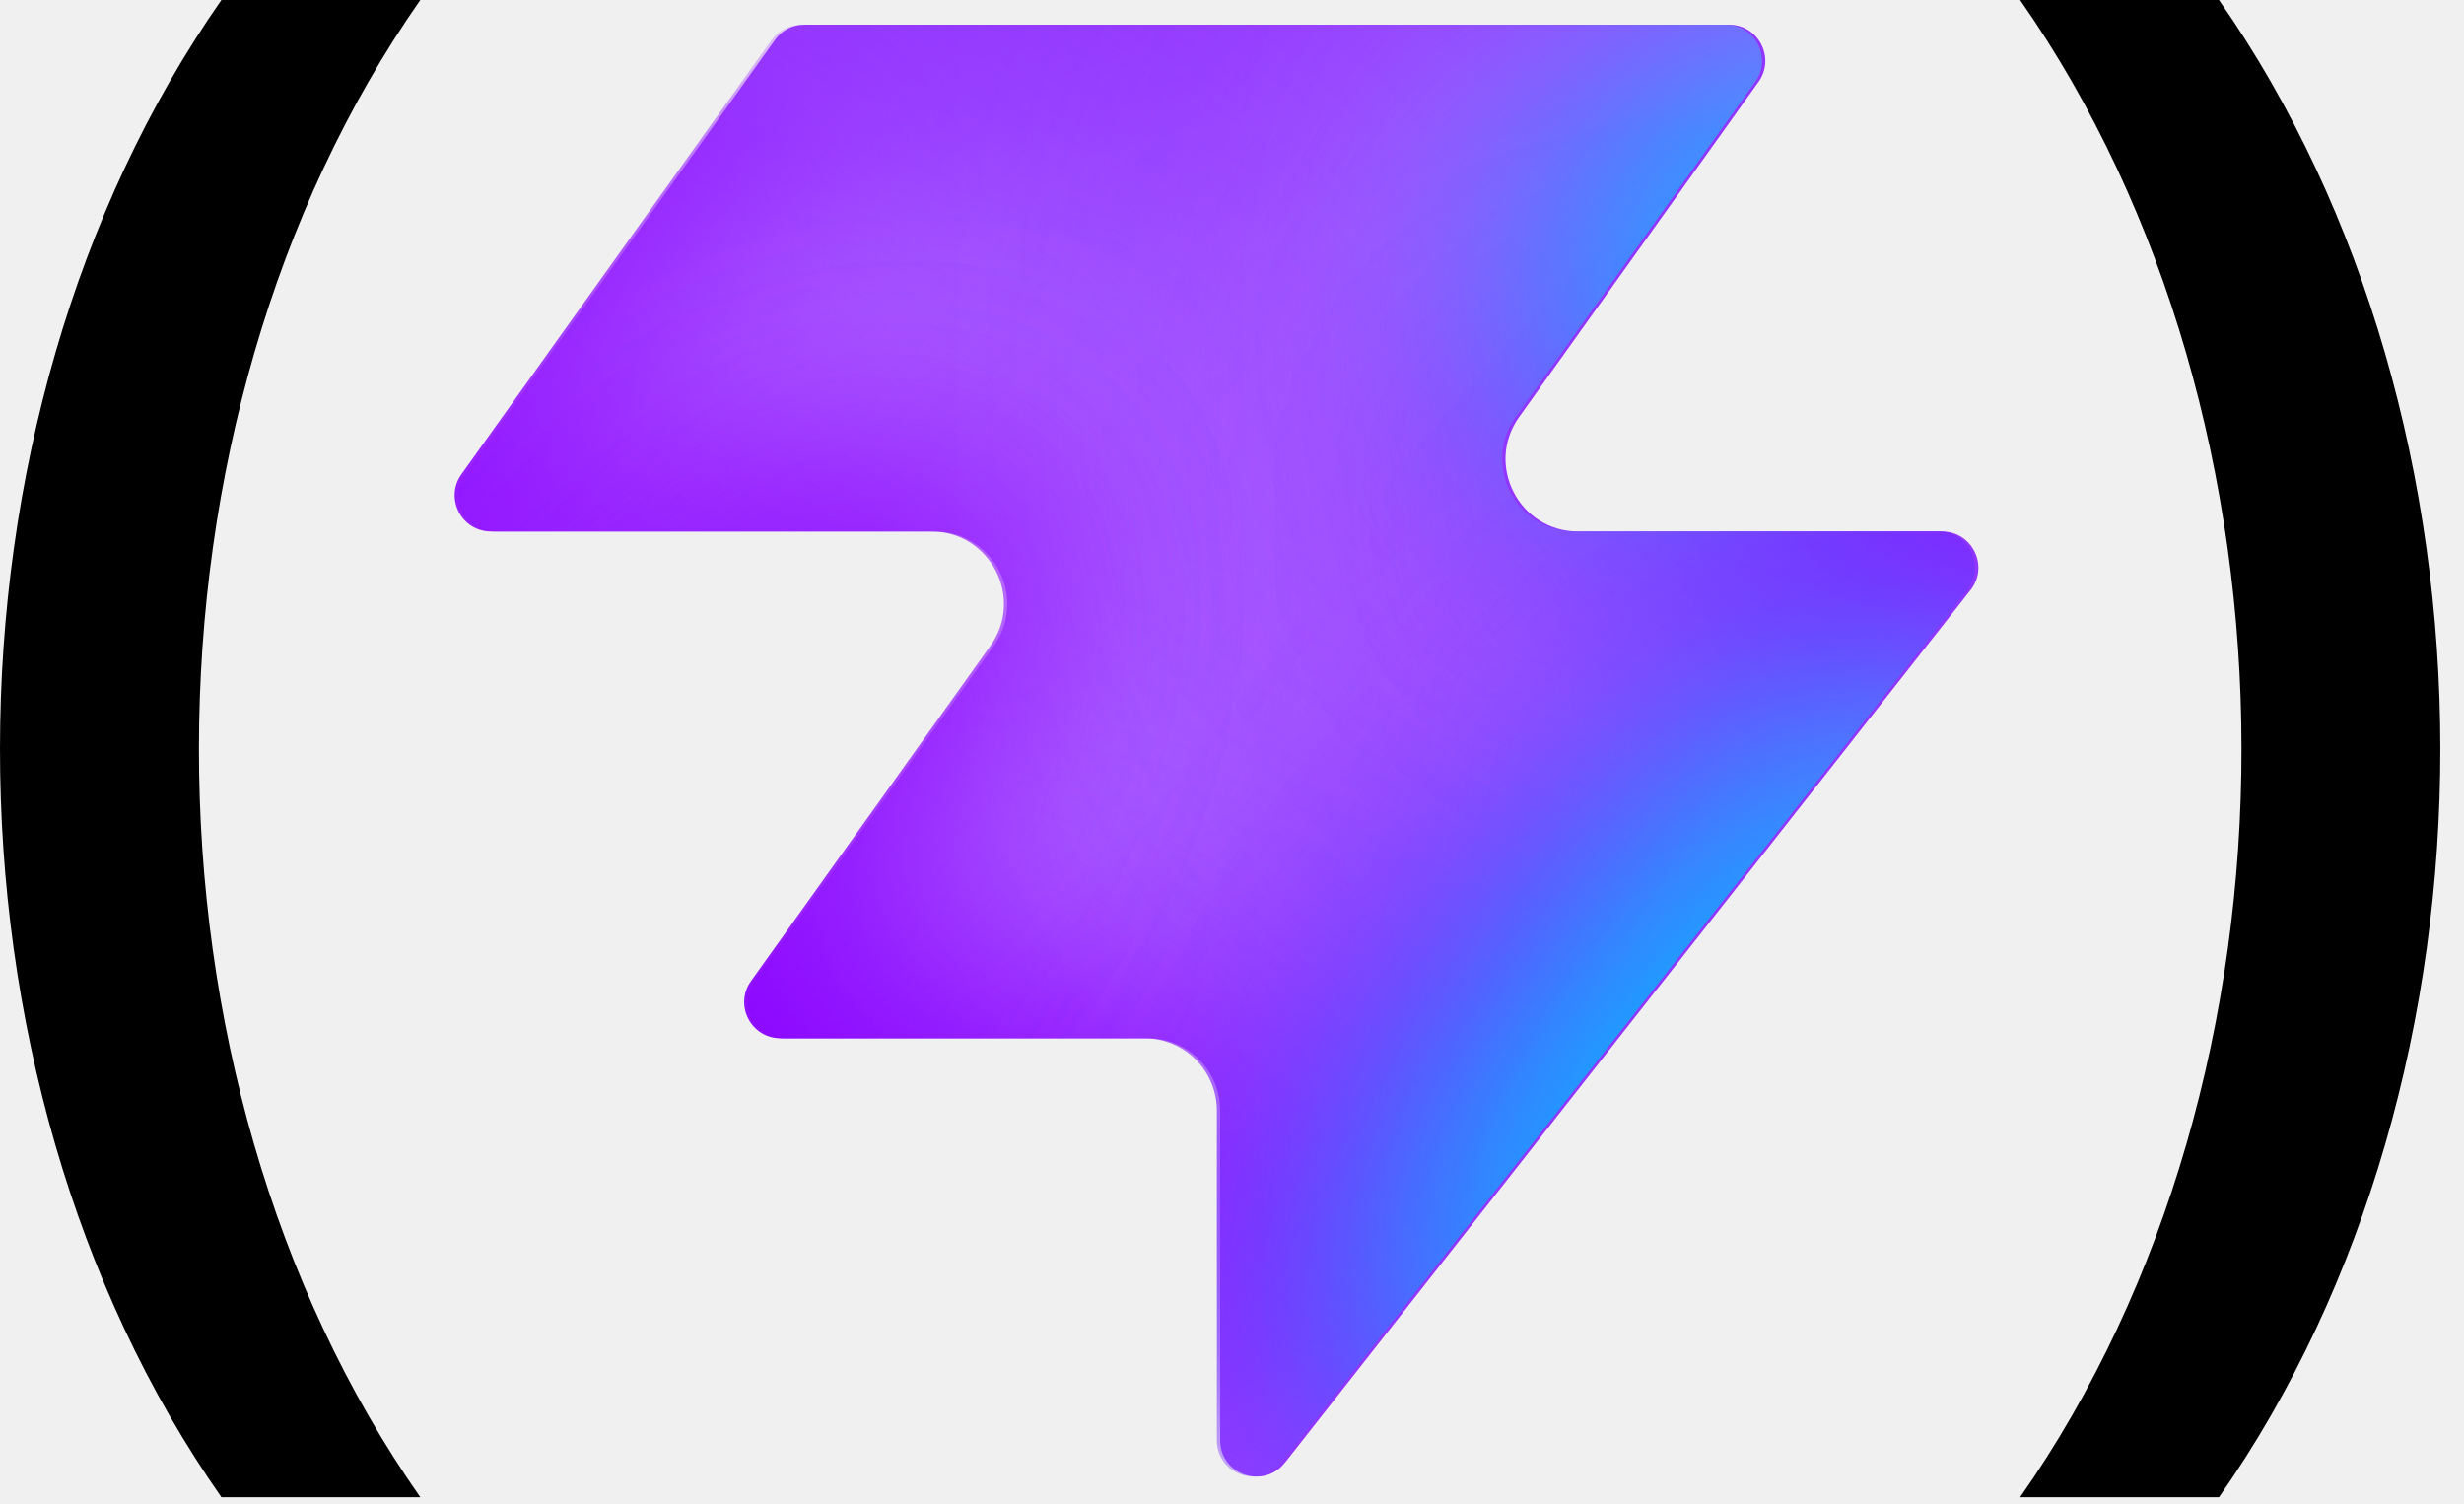
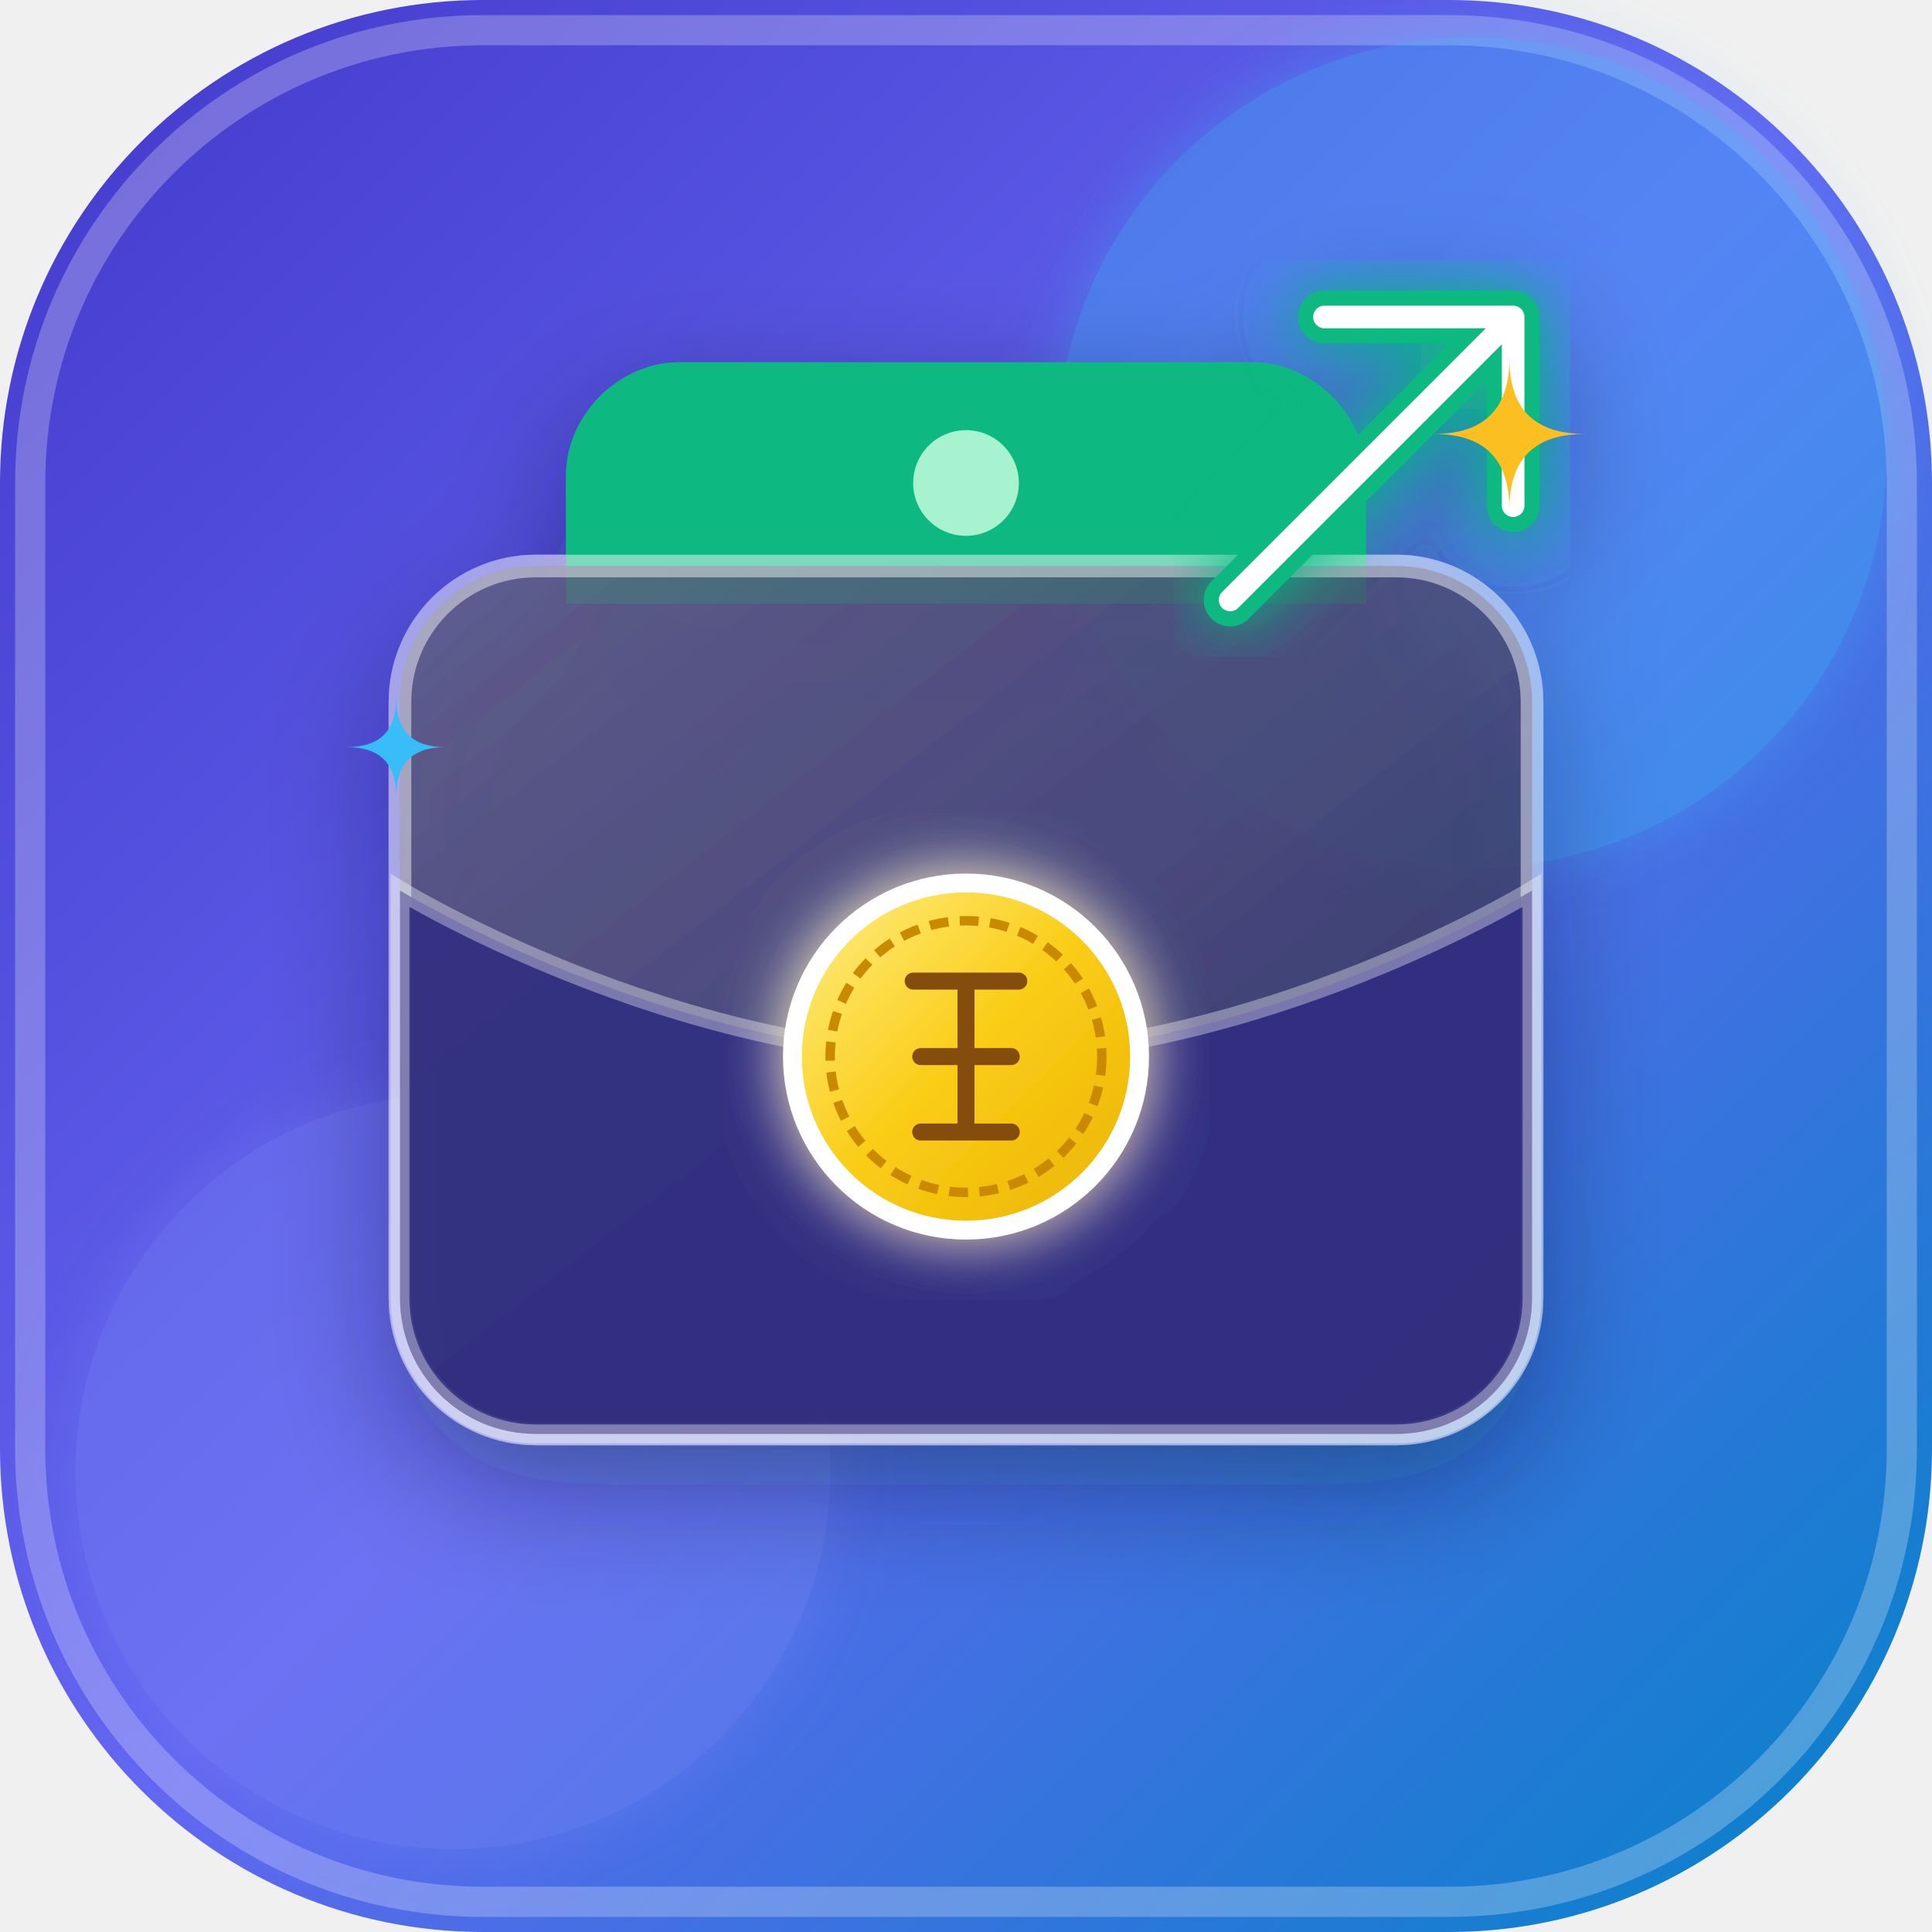
- <svg xmlns="http://www.w3.org/2000/svg" width="77" height="47" fill="none" aria-labelledby="vite-logo-title" viewBox="0 0 77 47">
-   <style>.parenthesis{fill:#000}@media (prefers-color-scheme:dark){.parenthesis{fill:#fff}}</style>
-   <path fill="#9135ff" d="M40.151 45.71c-.663.844-2.02.374-2.02-.699V34.708a2.26 2.26 0 0 0-2.262-2.262H24.493c-.92 0-1.457-1.04-.92-1.788l7.479-10.471c1.07-1.498 0-3.578-1.842-3.578H15.443c-.92 0-1.456-1.04-.92-1.788l9.696-13.576c.213-.297.556-.474.92-.474h28.894c.92 0 1.456 1.04.92 1.788l-7.48 10.472c-1.07 1.497 0 3.578 1.842 3.578h11.376c.944 0 1.474 1.087.89 1.83L40.153 45.712z" />
-   <mask id="a" width="48" height="47" x="14" y="0" maskUnits="userSpaceOnUse" style="mask-type:alpha">
-     <path fill="#000" d="M40.047 45.71c-.663.843-2.02.374-2.02-.699V34.708a2.26 2.26 0 0 0-2.262-2.262H24.389c-.92 0-1.457-1.04-.92-1.788l7.479-10.472c1.07-1.497 0-3.578-1.842-3.578H15.34c-.92 0-1.456-1.04-.92-1.788l9.696-13.575c.213-.297.556-.474.92-.474H53.93c.92 0 1.456 1.04.92 1.788L47.37 13.03c-1.07 1.498 0 3.578 1.842 3.578h11.376c.944 0 1.474 1.088.89 1.831L40.049 45.712z" />
-   </mask>
-   <g mask="url(#a)">
-     <g filter="url(#b)">
-       <ellipse cx="5.508" cy="14.704" fill="#eee6ff" rx="5.508" ry="14.704" transform="rotate(269.814 20.96 11.29)scale(-1 1)" />
-     </g>
-     <g filter="url(#c)">
-       <ellipse cx="10.399" cy="29.851" fill="#eee6ff" rx="10.399" ry="29.851" transform="rotate(89.814 -16.902 -8.275)scale(1 -1)" />
-     </g>
-     <g filter="url(#d)">
-       <ellipse cx="5.508" cy="30.487" fill="#8900ff" rx="5.508" ry="30.487" transform="rotate(89.814 -19.197 -7.127)scale(1 -1)" />
-     </g>
-     <g filter="url(#e)">
-       <ellipse cx="5.508" cy="30.599" fill="#8900ff" rx="5.508" ry="30.599" transform="rotate(89.814 -25.928 4.177)scale(1 -1)" />
-     </g>
-     <g filter="url(#f)">
-       <ellipse cx="5.508" cy="30.599" fill="#8900ff" rx="5.508" ry="30.599" transform="rotate(89.814 -25.738 5.52)scale(1 -1)" />
-     </g>
-     <g filter="url(#g)">
-       <ellipse cx="14.072" cy="22.078" fill="#eee6ff" rx="14.072" ry="22.078" transform="rotate(93.35 31.245 55.578)scale(-1 1)" />
-     </g>
-     <g filter="url(#h)">
-       <ellipse cx="3.47" cy="21.501" fill="#8900ff" rx="3.47" ry="21.501" transform="rotate(89.009 35.419 55.202)scale(-1 1)" />
-     </g>
-     <g filter="url(#i)">
-       <ellipse cx="3.47" cy="21.501" fill="#8900ff" rx="3.47" ry="21.501" transform="rotate(89.009 35.419 55.202)scale(-1 1)" />
-     </g>
-     <g filter="url(#j)">
-       <ellipse cx="14.592" cy="9.743" fill="#8900ff" rx="4.407" ry="29.108" transform="rotate(39.51 14.592 9.743)" />
-     </g>
-     <g filter="url(#k)">
-       <ellipse cx="61.728" cy="-5.321" fill="#8900ff" rx="4.407" ry="29.108" transform="rotate(37.892 61.728 -5.32)" />
-     </g>
-     <g filter="url(#l)">
-       <ellipse cx="55.618" cy="7.104" fill="#00c2ff" rx="5.971" ry="9.665" transform="rotate(37.892 55.618 7.104)" />
-     </g>
-     <g filter="url(#m)">
-       <ellipse cx="12.326" cy="39.103" fill="#8900ff" rx="4.407" ry="29.108" transform="rotate(37.892 12.326 39.103)" />
-     </g>
-     <g filter="url(#n)">
-       <ellipse cx="12.326" cy="39.103" fill="#8900ff" rx="4.407" ry="29.108" transform="rotate(37.892 12.326 39.103)" />
-     </g>
-     <g filter="url(#o)">
-       <ellipse cx="49.857" cy="30.678" fill="#8900ff" rx="4.407" ry="29.108" transform="rotate(37.892 49.857 30.678)" />
-     </g>
-     <g filter="url(#p)">
-       <ellipse cx="52.623" cy="33.171" fill="#00c2ff" rx="5.971" ry="15.297" transform="rotate(37.892 52.623 33.17)" />
-     </g>
-   </g>
-   <path d="M6.919 0c-9.198 13.166-9.252 33.575 0 46.789h6.215c-9.25-13.214-9.196-33.623 0-46.789zm62.424 0h-6.215c9.198 13.166 9.252 33.575 0 46.789h6.215c9.25-13.214 9.196-33.623 0-46.789" class="parenthesis" />
+ <svg xmlns="http://www.w3.org/2000/svg" viewBox="0 0 512 512" width="100%" height="100%">
  <defs>
-     <filter id="b" width="60.045" height="41.654" x="-5.564" y="16.92" color-interpolation-filters="sRGB" filterUnits="userSpaceOnUse">
-       <feFlood flood-opacity="0" result="BackgroundImageFix" />
-       <feBlend in="SourceGraphic" in2="BackgroundImageFix" result="shape" />
-       <feGaussianBlur result="effect1_foregroundBlur_2002_17286" stdDeviation="7.659" />
+     <linearGradient id="bgGrad" x1="0%" y1="0%" x2="100%" y2="100%">
+       <stop offset="0%" stop-color="#4338ca" />
+       <stop offset="50%" stop-color="#6366f1" />
+       <stop offset="100%" stop-color="#0284c7" />
+     </linearGradient>
+     <linearGradient id="cardGrad" x1="0%" y1="0%" x2="100%" y2="100%">
+       <stop offset="0%" stop-color="#ffffff" stop-opacity="0.25" />
+       <stop offset="100%" stop-color="#ffffff" stop-opacity="0.05" />
+     </linearGradient>
+     <linearGradient id="goldGrad" x1="0%" y1="0%" x2="100%" y2="100%">
+       <stop offset="0%" stop-color="#fef08a" />
+       <stop offset="50%" stop-color="#facc15" />
+       <stop offset="100%" stop-color="#eab308" />
+     </linearGradient>
+     <filter id="shadow" x="-20%" y="-20%" width="140%" height="140%">
+       <feDropShadow dx="0" dy="12" stdDeviation="16" flood-color="#0f172a" flood-opacity="0.4" />
    </filter>
-     <filter id="c" width="90.34" height="51.437" x="-40.407" y="-6.762" color-interpolation-filters="sRGB" filterUnits="userSpaceOnUse">
-       <feFlood flood-opacity="0" result="BackgroundImageFix" />
-       <feBlend in="SourceGraphic" in2="BackgroundImageFix" result="shape" />
-       <feGaussianBlur result="effect1_foregroundBlur_2002_17286" stdDeviation="7.659" />
-     </filter>
-     <filter id="d" width="79.355" height="29.4" x="-35.435" y="2.801" color-interpolation-filters="sRGB" filterUnits="userSpaceOnUse">
-       <feFlood flood-opacity="0" result="BackgroundImageFix" />
-       <feBlend in="SourceGraphic" in2="BackgroundImageFix" result="shape" />
-       <feGaussianBlur result="effect1_foregroundBlur_2002_17286" stdDeviation="4.596" />
-     </filter>
-     <filter id="e" width="79.579" height="29.4" x="-30.84" y="20.8" color-interpolation-filters="sRGB" filterUnits="userSpaceOnUse">
-       <feFlood flood-opacity="0" result="BackgroundImageFix" />
-       <feBlend in="SourceGraphic" in2="BackgroundImageFix" result="shape" />
-       <feGaussianBlur result="effect1_foregroundBlur_2002_17286" stdDeviation="4.596" />
-     </filter>
-     <filter id="f" width="79.579" height="29.4" x="-29.307" y="21.949" color-interpolation-filters="sRGB" filterUnits="userSpaceOnUse">
-       <feFlood flood-opacity="0" result="BackgroundImageFix" />
-       <feBlend in="SourceGraphic" in2="BackgroundImageFix" result="shape" />
-       <feGaussianBlur result="effect1_foregroundBlur_2002_17286" stdDeviation="4.596" />
-     </filter>
-     <filter id="g" width="74.749" height="58.852" x="29.961" y="-17.13" color-interpolation-filters="sRGB" filterUnits="userSpaceOnUse">
-       <feFlood flood-opacity="0" result="BackgroundImageFix" />
-       <feBlend in="SourceGraphic" in2="BackgroundImageFix" result="shape" />
-       <feGaussianBlur result="effect1_foregroundBlur_2002_17286" stdDeviation="7.659" />
-     </filter>
-     <filter id="h" width="61.377" height="25.362" x="37.754" y="3.055" color-interpolation-filters="sRGB" filterUnits="userSpaceOnUse">
-       <feFlood flood-opacity="0" result="BackgroundImageFix" />
-       <feBlend in="SourceGraphic" in2="BackgroundImageFix" result="shape" />
-       <feGaussianBlur result="effect1_foregroundBlur_2002_17286" stdDeviation="4.596" />
-     </filter>
-     <filter id="i" width="61.377" height="25.362" x="37.754" y="3.055" color-interpolation-filters="sRGB" filterUnits="userSpaceOnUse">
-       <feFlood flood-opacity="0" result="BackgroundImageFix" />
-       <feBlend in="SourceGraphic" in2="BackgroundImageFix" result="shape" />
-       <feGaussianBlur result="effect1_foregroundBlur_2002_17286" stdDeviation="4.596" />
-     </filter>
-     <filter id="j" width="56.045" height="63.649" x="-13.43" y="-22.082" color-interpolation-filters="sRGB" filterUnits="userSpaceOnUse">
-       <feFlood flood-opacity="0" result="BackgroundImageFix" />
-       <feBlend in="SourceGraphic" in2="BackgroundImageFix" result="shape" />
-       <feGaussianBlur result="effect1_foregroundBlur_2002_17286" stdDeviation="4.596" />
-     </filter>
-     <filter id="k" width="54.814" height="64.646" x="34.321" y="-37.644" color-interpolation-filters="sRGB" filterUnits="userSpaceOnUse">
-       <feFlood flood-opacity="0" result="BackgroundImageFix" />
-       <feBlend in="SourceGraphic" in2="BackgroundImageFix" result="shape" />
-       <feGaussianBlur result="effect1_foregroundBlur_2002_17286" stdDeviation="4.596" />
-     </filter>
-     <filter id="l" width="33.541" height="35.313" x="38.847" y="-10.552" color-interpolation-filters="sRGB" filterUnits="userSpaceOnUse">
-       <feFlood flood-opacity="0" result="BackgroundImageFix" />
-       <feBlend in="SourceGraphic" in2="BackgroundImageFix" result="shape" />
-       <feGaussianBlur result="effect1_foregroundBlur_2002_17286" stdDeviation="4.596" />
-     </filter>
-     <filter id="m" width="54.814" height="64.646" x="-15.081" y="6.78" color-interpolation-filters="sRGB" filterUnits="userSpaceOnUse">
-       <feFlood flood-opacity="0" result="BackgroundImageFix" />
-       <feBlend in="SourceGraphic" in2="BackgroundImageFix" result="shape" />
-       <feGaussianBlur result="effect1_foregroundBlur_2002_17286" stdDeviation="4.596" />
-     </filter>
-     <filter id="n" width="54.814" height="64.646" x="-15.081" y="6.78" color-interpolation-filters="sRGB" filterUnits="userSpaceOnUse">
-       <feFlood flood-opacity="0" result="BackgroundImageFix" />
-       <feBlend in="SourceGraphic" in2="BackgroundImageFix" result="shape" />
-       <feGaussianBlur result="effect1_foregroundBlur_2002_17286" stdDeviation="4.596" />
-     </filter>
-     <filter id="o" width="54.814" height="64.646" x="22.45" y="-1.645" color-interpolation-filters="sRGB" filterUnits="userSpaceOnUse">
-       <feFlood flood-opacity="0" result="BackgroundImageFix" />
-       <feBlend in="SourceGraphic" in2="BackgroundImageFix" result="shape" />
-       <feGaussianBlur result="effect1_foregroundBlur_2002_17286" stdDeviation="4.596" />
-     </filter>
-     <filter id="p" width="39.409" height="43.623" x="32.919" y="11.36" color-interpolation-filters="sRGB" filterUnits="userSpaceOnUse">
-       <feFlood flood-opacity="0" result="BackgroundImageFix" />
-       <feBlend in="SourceGraphic" in2="BackgroundImageFix" result="shape" />
-       <feGaussianBlur result="effect1_foregroundBlur_2002_17286" stdDeviation="4.596" />
+     <filter id="glow" x="-20%" y="-20%" width="140%" height="140%">
+       <feGaussianBlur stdDeviation="8" result="blur" />
+       <feComposite in="SourceGraphic" in2="blur" operator="over" />
    </filter>
  </defs>
+   <rect width="512" height="512" rx="128" fill="url(#bgGrad)" />
+   <rect x="8" y="8" width="496" height="496" rx="120" fill="none" stroke="rgba(255,255,255,0.25)" stroke-width="8" />
+   <circle cx="390" cy="120" r="110" fill="#38bdf8" opacity="0.35" filter="url(#glow)" />
+   <circle cx="120" cy="390" r="100" fill="#818cf8" opacity="0.3" filter="url(#glow)" />
+   <g filter="url(#shadow)">
+     <path d="M150 160 V126 C150 110 164 96 180 96 H332 C348 96 362 110 362 126 V160 Z" fill="#10b981" />
+     <circle cx="256" cy="128" r="14" fill="#a7f3d0" />
+     <rect x="106" y="150" width="300" height="230" rx="36" fill="#1e1b4b" fill-opacity="0.75" />
+     <rect x="106" y="150" width="300" height="230" rx="36" fill="url(#cardGrad)" stroke="rgba(255,255,255,0.45)" stroke-width="6" />
+     <path d="M106 236 C106 236 178 280 256 280 C334 280 406 236 406 236 V344 C406 364 390 380 370 380 H142 C122 380 106 364 106 344 Z" fill="#312e81" fill-opacity="0.9" stroke="rgba(255,255,255,0.35)" stroke-width="5" />
+     <circle cx="256" cy="280" r="46" fill="url(#goldGrad)" stroke="#ffffff" stroke-width="5" filter="url(#glow)" />
+     <circle cx="256" cy="280" r="36" fill="none" stroke="#ca8a04" stroke-width="2.5" stroke-dasharray="5 3" />
+     <path d="M242 260 H270 M256 260 V300 M244 280 H268 M244 300 H268" stroke="#854d0e" stroke-width="4.5" stroke-linecap="round" />
+     <g transform="translate(36, -36)">
+       <path d="M290 195 L365 120 M365 120 H315 M365 120 V170" fill="none" stroke="#10b981" stroke-width="14" stroke-linecap="round" stroke-linejoin="round" filter="url(#glow)" />
+       <path d="M290 195 L365 120 M365 120 H315 M365 120 V170" fill="none" stroke="#ffffff" stroke-width="6" stroke-linecap="round" stroke-linejoin="round" />
+     </g>
+     <path d="M400 95 Q400 115 420 115 Q400 115 400 135 Q400 115 380 115 Q400 115 400 95 Z" fill="#fbbf24" />
+     <path d="M105 185 Q105 198 118 198 Q105 198 105 211 Q105 198 92 198 Q105 198 105 185 Z" fill="#38bdf8" />
+   </g>
</svg>
